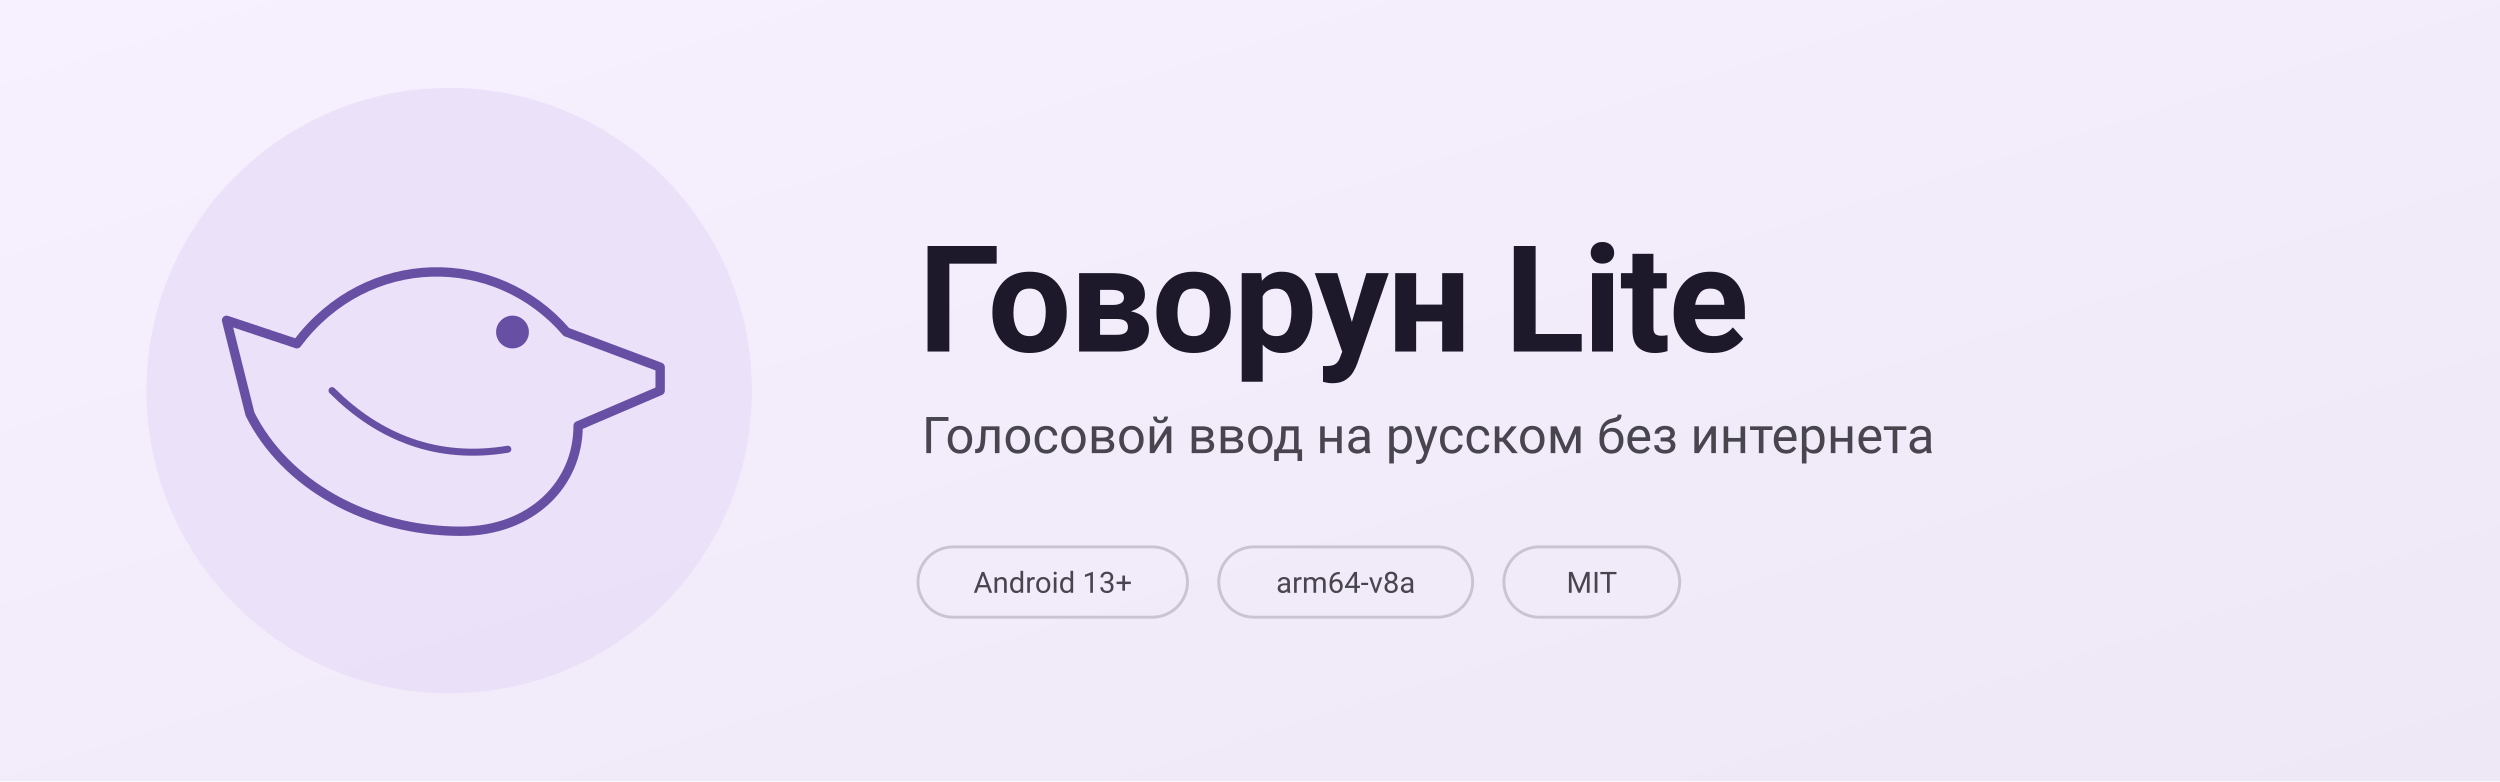
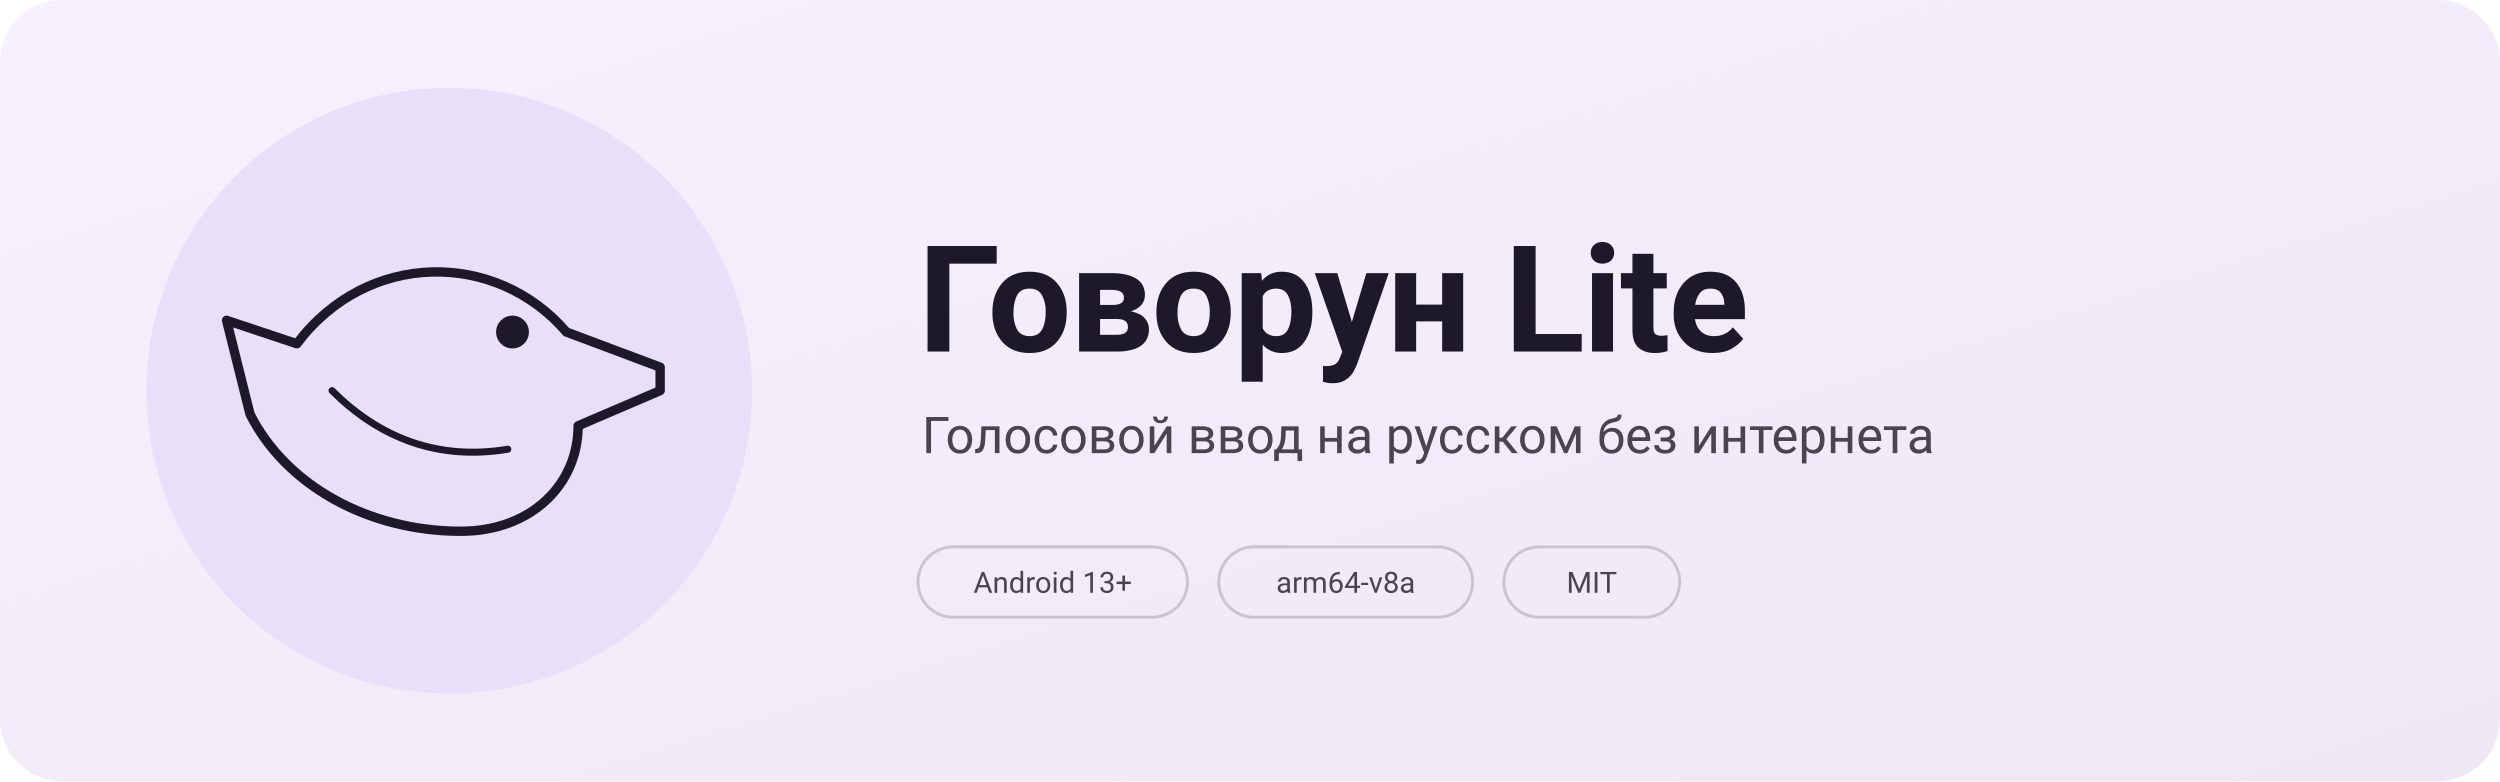
<svg xmlns="http://www.w3.org/2000/svg" viewBox="0 0 1280 400" width="1280" height="400" role="img" aria-label="Говорун Lite — голосовой ввод на русском без интернета">
  <defs>
    <linearGradient id="bg" x1="0%" y1="0%" x2="100%" y2="100%">
      <stop offset="0%" stop-color="#F6F0FF" />
      <stop offset="100%" stop-color="#EDE7F6" />
    </linearGradient>
  </defs>
-   <rect width="1280" height="400" fill="url(#bg)" />
-   <circle cx="230" cy="200" r="155" fill="#E8DEF8" opacity="0.75" />
-   <g transform="translate(80 62) scale(12)" stroke="#6750A4" fill="none" stroke-linecap="round" stroke-linejoin="round">
+   <rect width="1280" height="400" rx="32" fill="url(#bg)" />
+   <circle cx="230" cy="200" r="155" fill="#E8DEF8" opacity="0.9" />
+   <g transform="translate(80 62) scale(12)" stroke="#1D192B" fill="none" stroke-linecap="round" stroke-linejoin="round">
    <path stroke-width="0.4" d="M21.5,10.5 L17.5,9 C14.5,5.5 9,5.5 6,9.5 L3,8.5 L4,12.5 C5.5,15.5 9,17.5 13,17.5 C16,17.5 18,15.5 18,13 L21.5,11.5 Z" />
    <path stroke-width="0.3" d="M7.5,11.5 C9.5,13.5 12,14.5 15,14" />
-     <circle cx="15.2" cy="9" r="0.7" fill="#6750A4" stroke="none" />
+     <circle cx="15.2" cy="9" r="0.7" fill="#1D192B" stroke="none" />
  </g>
  <g font-family="-apple-system, BlinkMacSystemFont, 'Segoe UI', Roboto, 'Helvetica Neue', Arial, sans-serif">
    <text x="470" y="180" font-size="76" font-weight="700" letter-spacing="-1" fill="#1D192B">Говорун Lite</text>
    <text x="472" y="232" font-size="26" fill="#49454F">Голосовой ввод на русском без интернета</text>
    <g transform="translate(470 280)" font-size="15" fill="#49454F">
      <g>
        <rect width="138" height="36" rx="18" fill="none" stroke="#CAC4D0" stroke-width="1.5" />
        <text x="69" y="23.5" text-anchor="middle">Android 13+</text>
      </g>
      <g transform="translate(154 0)">
        <rect width="130" height="36" rx="18" fill="none" stroke="#CAC4D0" stroke-width="1.5" />
        <text x="65" y="23.5" text-anchor="middle">arm64-v8a</text>
      </g>
      <g transform="translate(300 0)">
        <rect width="90" height="36" rx="18" fill="none" stroke="#CAC4D0" stroke-width="1.5" />
        <text x="45" y="23.5" text-anchor="middle">MIT</text>
      </g>
    </g>
  </g>
</svg>
